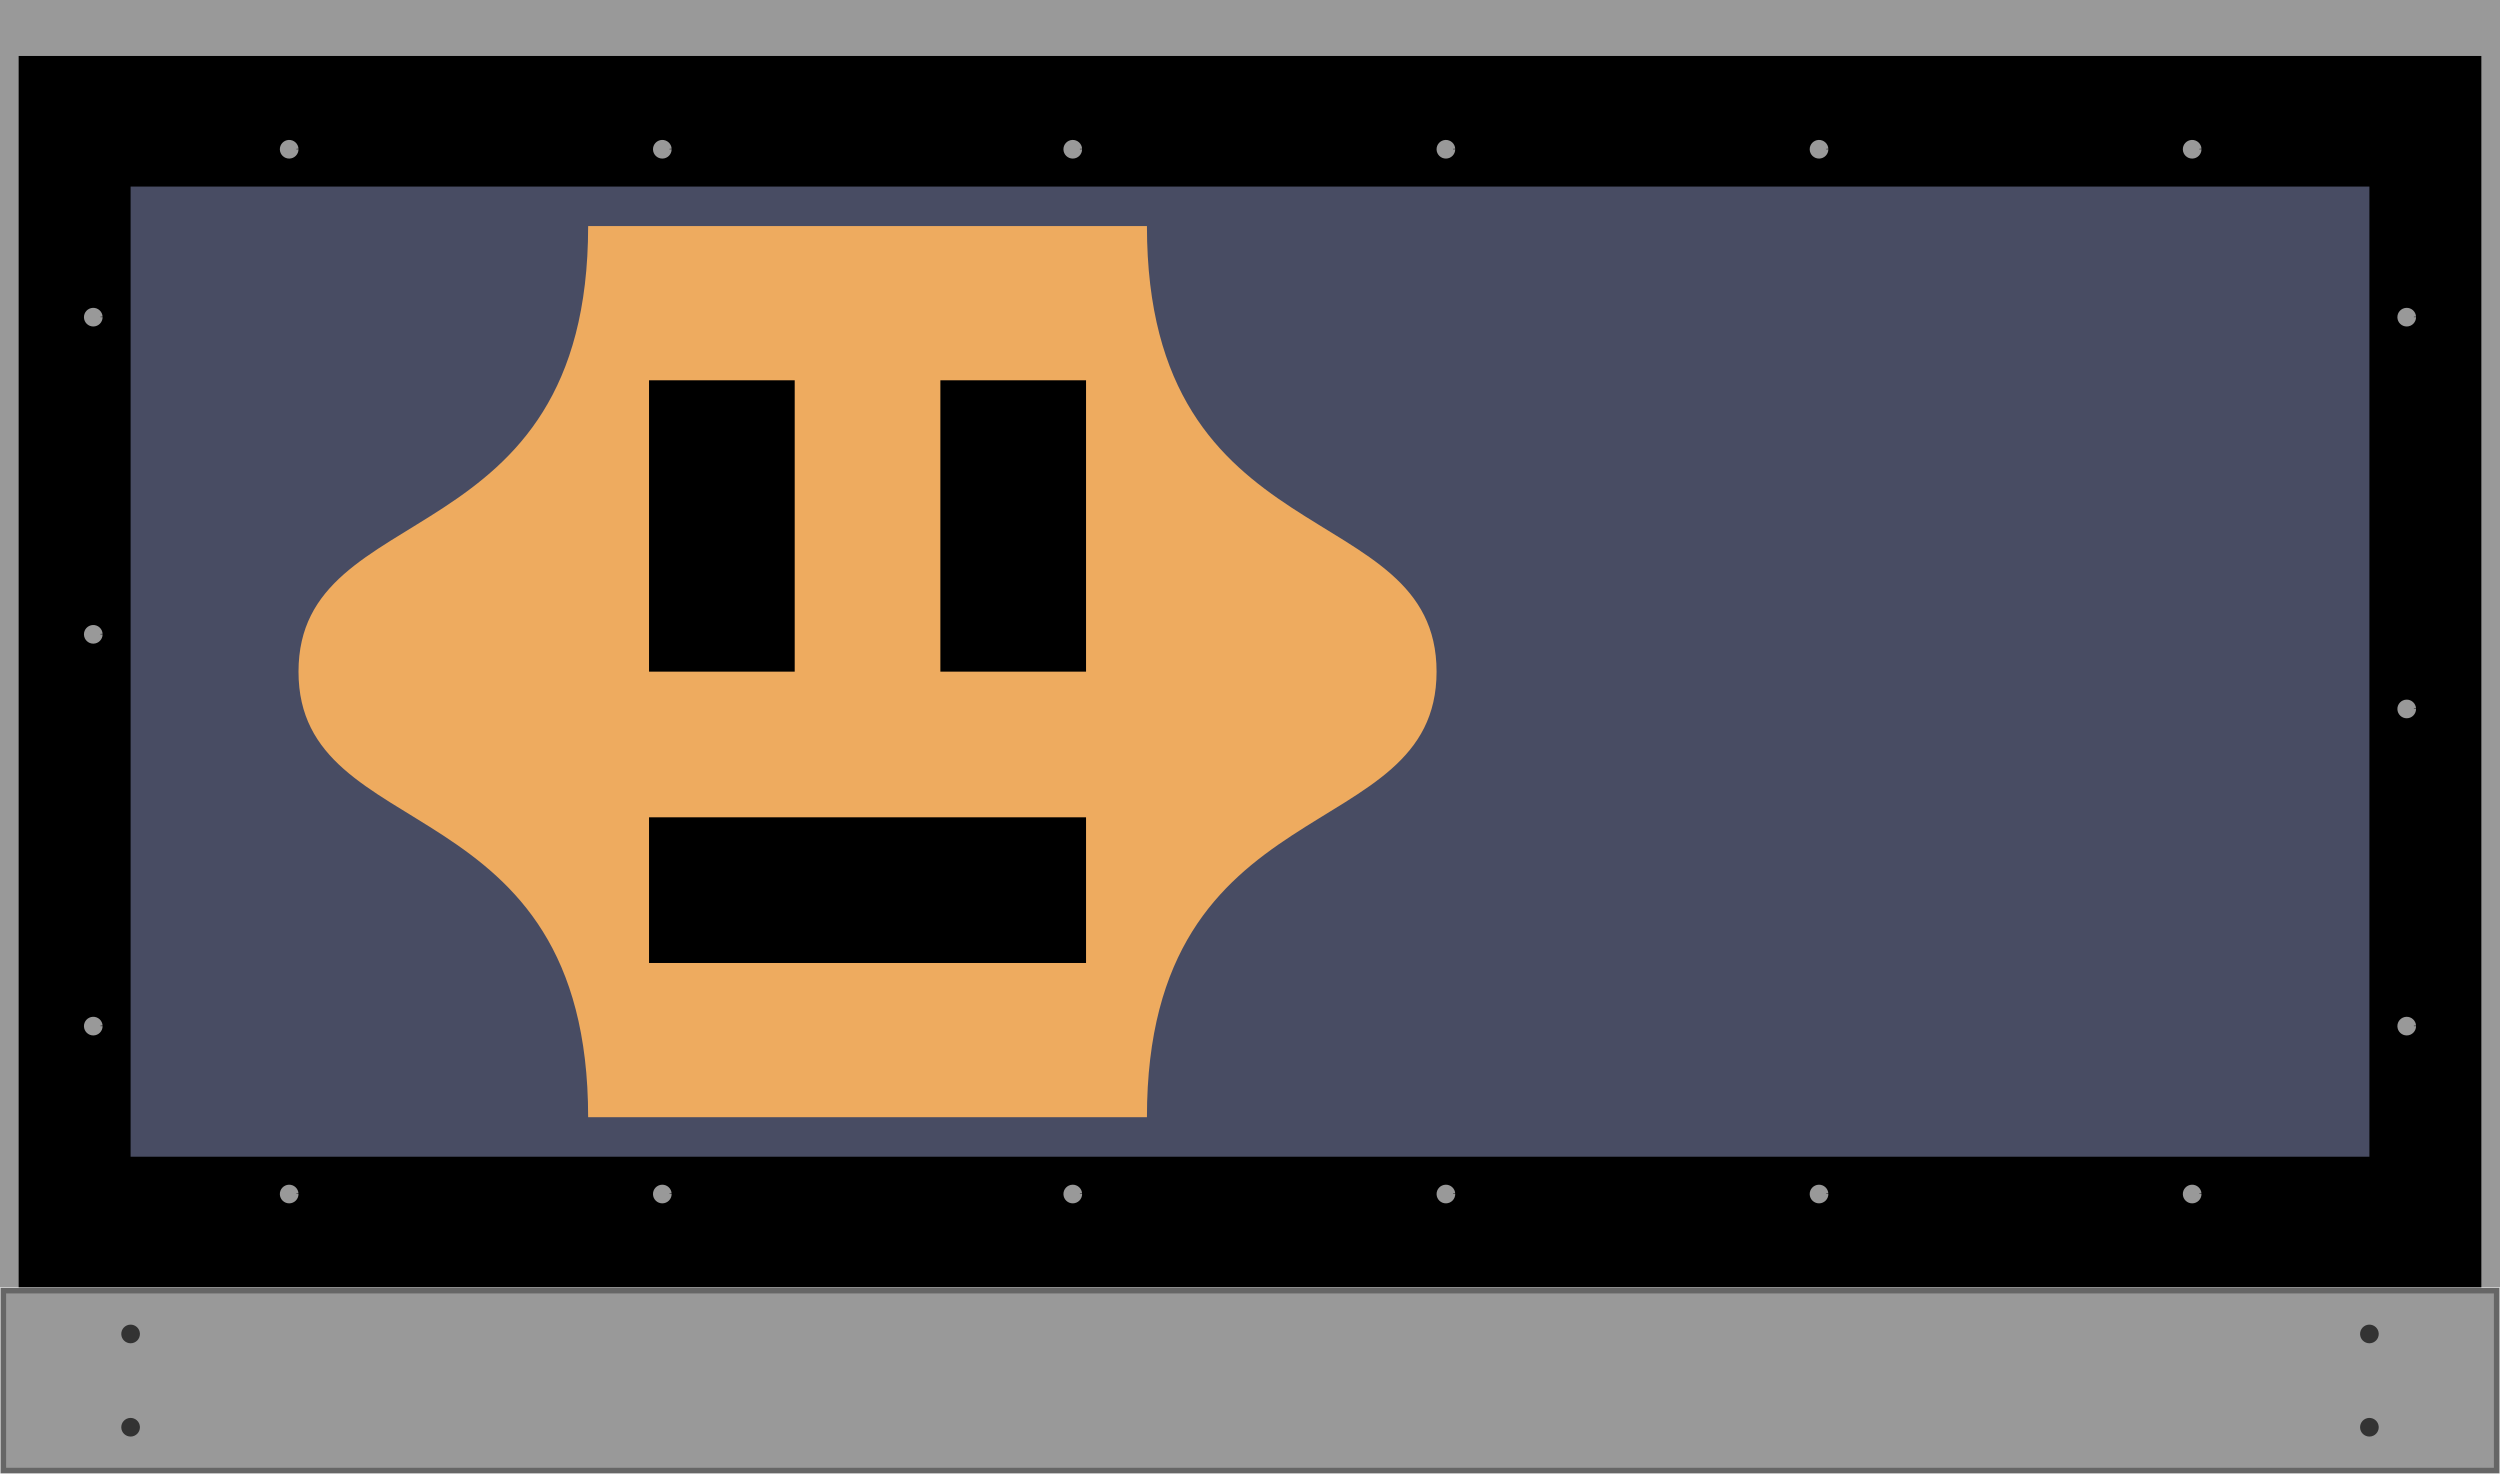
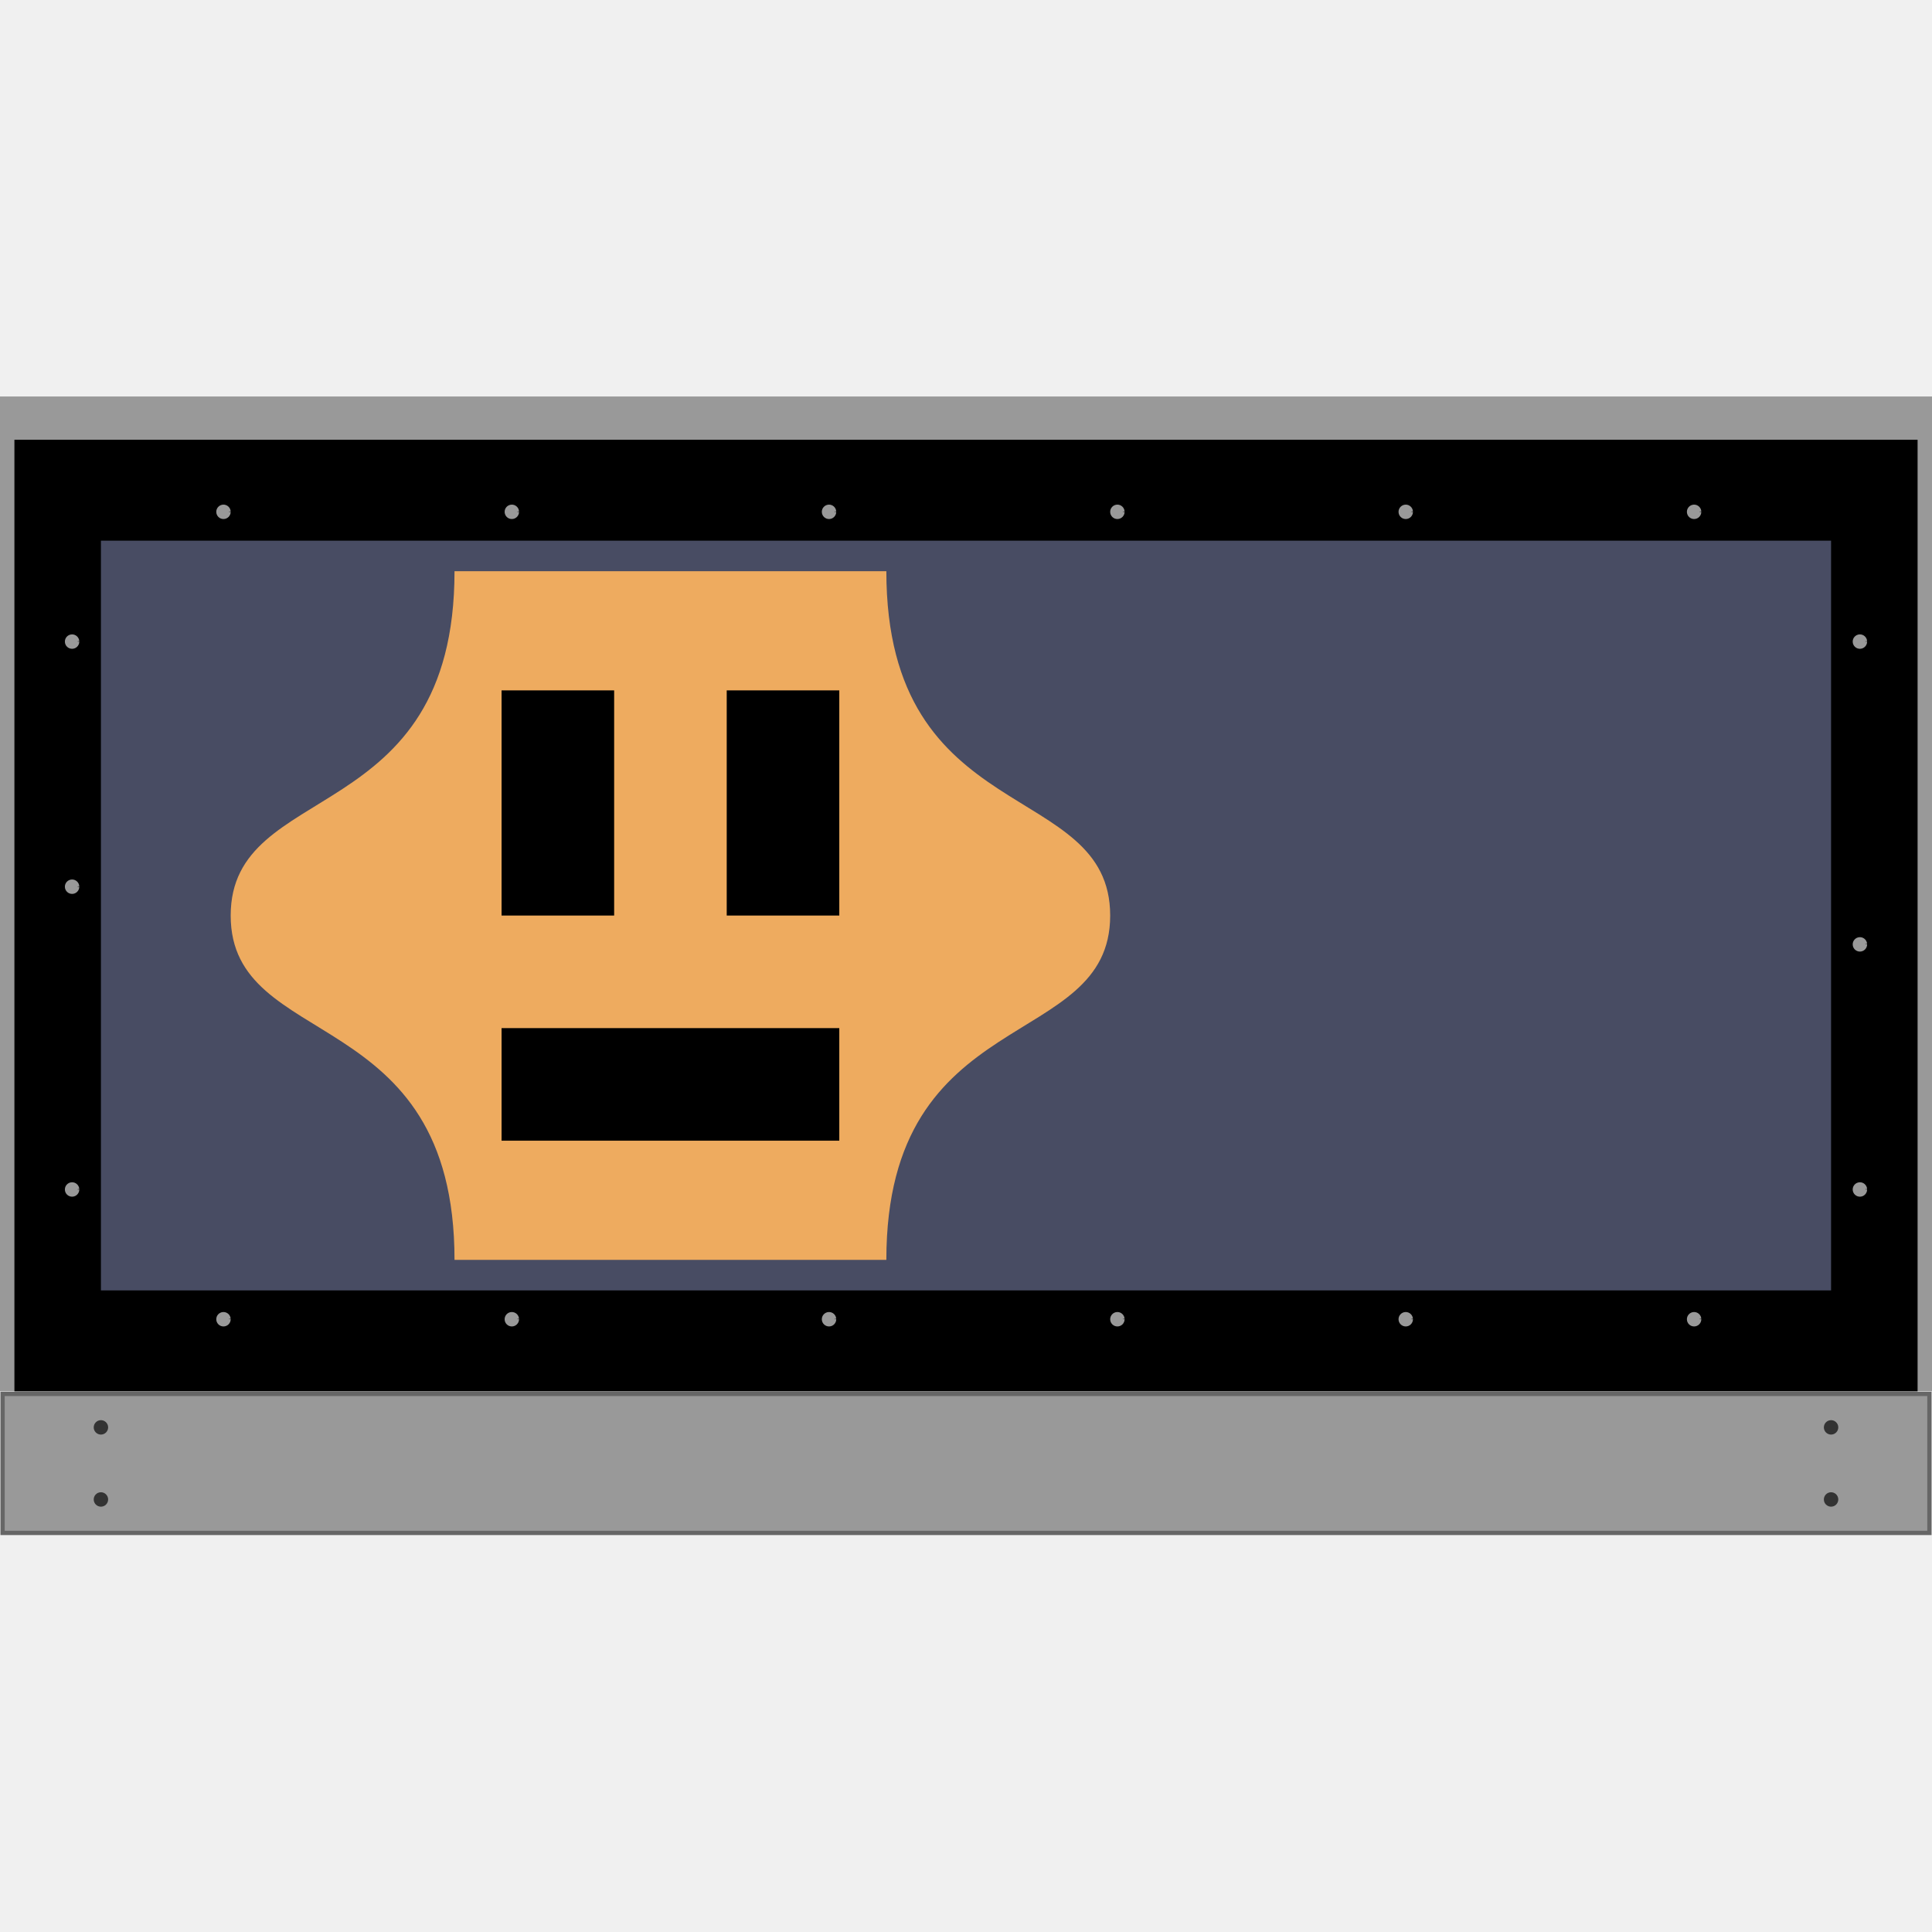
- <svg xmlns="http://www.w3.org/2000/svg" version="1.1" viewBox="0 0 1340 790" id="svg25">
-   <defs id="defs25" />
-   <rect width="1340" height="690" fill="#999999" id="rect1" x="0" y="0" style="stroke-width:1.207" />
-   <rect x="10" y="30" width="1320" height="660" id="rect2" style="stroke-width:1.211" />
-   <path d="M 1178.846,640 A 3.846,3.846 0 0 1 1175.052,643.846 3.846,3.846 0 0 1 1171.155,640.104 3.846,3.846 0 0 1 1174.844,636.157 3.846,3.846 0 0 1 1178.841,639.792" id="path16-1-8" style="fill:#999999;stroke:#999999;stroke-width:2.308" />
-   <path d="M 1178.846,80 A 3.846,3.846 0 0 1 1175.052,83.846 3.846,3.846 0 0 1 1171.155,80.104 3.846,3.846 0 0 1 1174.844,76.157 3.846,3.846 0 0 1 1178.841,79.792" id="path16-1" style="fill:#999999;stroke:#999999;stroke-width:2.308" />
-   <path d="M 978.846,80 A 3.846,3.846 0 0 1 975.052,83.846 3.846,3.846 0 0 1 971.155,80.104 3.846,3.846 0 0 1 974.844,76.157 3.846,3.846 0 0 1 978.841,79.792" id="path17-6" style="fill:#999999;stroke:#999999;stroke-width:2.308" />
-   <path d="M 978.846,640 A 3.846,3.846 0 0 1 975.052,643.846 3.846,3.846 0 0 1 971.155,640.104 3.846,3.846 0 0 1 974.844,636.157 3.846,3.846 0 0 1 978.841,639.792" id="path21-8" style="fill:#999999;stroke:#999999;stroke-width:2.308" />
-   <rect x="70" y="100" width="1200" height="520" fill="#484c63" id="rect3" style="stroke-width:1.826" />
-   <path d="M 53.846,340 A 3.846,3.846 0 0 1 50.052,343.846 3.846,3.846 0 0 1 46.155,340.104 3.846,3.846 0 0 1 49.843,336.157 3.846,3.846 0 0 1 53.84,339.792" stroke-width="2.308" id="path5" style="fill:#999999;stroke:#999999" />
-   <path d="M 53.846,550 A 3.846,3.846 0 0 1 50.052,553.846 3.846,3.846 0 0 1 46.155,550.104 3.846,3.846 0 0 1 49.843,546.157 3.846,3.846 0 0 1 53.84,549.792" stroke-width="2.308" id="path6" style="fill:#999999;stroke:#999999" />
-   <path d="M 53.846,170 A 3.846,3.846 0 0 1 50.052,173.846 3.846,3.846 0 0 1 46.155,170.104 3.846,3.846 0 0 1 49.843,166.157 3.846,3.846 0 0 1 53.84,169.792" stroke-width="2.308" id="path7" style="fill:#999999;stroke:#999999" />
-   <path d="M 1293.846,380 A 3.846,3.846 0 0 1 1290.052,383.846 3.846,3.846 0 0 1 1286.156,380.104 3.846,3.846 0 0 1 1289.844,376.157 3.846,3.846 0 0 1 1293.841,379.792" stroke-width="2.308" id="path8" style="fill:#999999;stroke:#999999" />
-   <path d="M 1293.846,550 A 3.846,3.846 0 0 1 1290.052,553.846 3.846,3.846 0 0 1 1286.156,550.104 3.846,3.846 0 0 1 1289.844,546.157 3.846,3.846 0 0 1 1293.841,549.792" stroke-width="2.308" id="path9" style="fill:#999999;stroke:#999999" />
-   <path d="M 1293.846,170 A 3.846,3.846 0 0 1 1290.052,173.846 3.846,3.846 0 0 1 1286.155,170.104 3.846,3.846 0 0 1 1289.844,166.157 3.846,3.846 0 0 1 1293.841,169.792" stroke-width="2.308" id="path10" style="fill:#999999;stroke:#999999" />
-   <path d="M 358.85,80 A 3.846,3.846 0 0 1 355.056,83.846 3.846,3.846 0 0 1 351.159,80.104 3.846,3.846 0 0 1 354.848,76.157 3.846,3.846 0 0 1 358.844,79.792" id="path14" style="fill:#999999;stroke:#999999;stroke-width:2.308" />
-   <path d="M 158.846,80 A 3.846,3.846 0 0 1 155.052,83.846 3.846,3.846 0 0 1 151.155,80.104 3.846,3.846 0 0 1 154.844,76.157 3.846,3.846 0 0 1 158.841,79.792" id="path15" style="fill:#999999;stroke:#999999;stroke-width:2.308" />
-   <path d="M 778.846,80 A 3.846,3.846 0 0 1 775.052,83.846 3.846,3.846 0 0 1 771.155,80.104 3.846,3.846 0 0 1 774.844,76.157 3.846,3.846 0 0 1 778.841,79.792" id="path16" style="fill:#999999;stroke:#999999;stroke-width:2.308" />
-   <path d="M 578.846,80 A 3.846,3.846 0 0 1 575.052,83.846 3.846,3.846 0 0 1 571.155,80.104 3.846,3.846 0 0 1 574.844,76.157 3.846,3.846 0 0 1 578.841,79.792" id="path17" style="fill:#999999;stroke:#999999;stroke-width:2.308" />
-   <path d="M 358.846,640 A 3.846,3.846 0 0 1 355.052,643.846 3.846,3.846 0 0 1 351.155,640.104 3.846,3.846 0 0 1 354.844,636.157 3.846,3.846 0 0 1 358.841,639.792" id="path18" style="fill:#999999;stroke:#999999;stroke-width:2.308" />
-   <path d="M 158.846,640 A 3.846,3.846 0 0 1 155.052,643.846 3.846,3.846 0 0 1 151.155,640.104 3.846,3.846 0 0 1 154.844,636.157 3.846,3.846 0 0 1 158.841,639.792" id="path19" style="fill:#999999;stroke:#999999;stroke-width:2.308" />
-   <path d="M 778.85,640 A 3.846,3.846 0 0 1 775.056,643.846 3.846,3.846 0 0 1 771.159,640.104 3.846,3.846 0 0 1 774.847,636.157 3.846,3.846 0 0 1 778.844,639.792" id="path20" style="fill:#999999;stroke:#999999;stroke-width:2.308" />
-   <path d="M 578.85,640 A 3.846,3.846 0 0 1 575.056,643.846 3.846,3.846 0 0 1 571.159,640.104 3.846,3.846 0 0 1 574.847,636.157 3.846,3.846 0 0 1 578.844,639.792" id="path21" style="fill:#999999;stroke:#999999;stroke-width:2.308" />
-   <rect x="1.788" y="691.792" width="1336.424" height="96.423" fill="#999999" stroke="#666666" stroke-width="2.972" id="rect22" />
-   <path d="M 75,715 A 5,5 0 0 1 70.068,720 5,5 0 0 1 65.002,715.135 5,5 0 0 1 69.797,710.004 5,5 0 0 1 74.993,714.729" id="path22" style="fill:#333333" />
-   <path d="M 75,765 A 5,5 0 0 1 70.068,770 5,5 0 0 1 65.002,765.135 5,5 0 0 1 69.797,760.004 5,5 0 0 1 74.993,764.729" id="path23" style="fill:#333333" />
-   <path d="M 1275,715 A 5,5 0 0 1 1270.068,720 5,5 0 0 1 1265.002,715.135 5,5 0 0 1 1269.797,710.004 5,5 0 0 1 1274.993,714.729" id="path24" style="fill:#333333" />
-   <path d="M 1275,765 A 5,5 0 0 1 1270.068,770 5,5 0 0 1 1265.002,765.135 5,5 0 0 1 1269.797,760.004 5,5 0 0 1 1274.993,764.729" id="path25" style="fill:#333333" />
-   <path d="M 315.245,121.179 C 315.245,300.299 160,265.09 160,360.018 160,454.971 315.245,419.713 315.245,598.833 H 614.755 C 614.755,419.713 770,454.971 770,360.006 770,265.066 614.755,300.287 614.755,121.167 Z" fill="#ffffff" id="path2" style="display:inline;fill:#eeab5f;fill-opacity:1;stroke-width:12.2" />
-   <path d="M 347.88,438.08 H 582.12 V 516.16 H 347.88 Z M 504.04,203.84 H 582.12 V 360 H 504.04 Z M 347.88,203.84 H 425.96 V 360 H 347.88 Z" id="path3" style="display:inline;stroke-width:12.2" />
+ <svg xmlns="http://www.w3.org/2000/svg" version="1.1" viewBox="0 0 1340 1340" id="svg25">
+   <g id="josm-square" transform="translate(0,275)">
+     <defs id="defs25" />
+     <rect width="1340" height="690" fill="#999999" id="rect1" x="0" y="0" style="stroke-width:1.207" />
+     <rect x="10" y="30" width="1320" height="660" id="rect2" style="stroke-width:1.211" />
+     <path d="M 1178.846,640 A 3.846,3.846 0 0 1 1175.052,643.846 3.846,3.846 0 0 1 1171.155,640.104 3.846,3.846 0 0 1 1174.844,636.157 3.846,3.846 0 0 1 1178.841,639.792" id="path16-1-8" style="fill:#999999;stroke:#999999;stroke-width:2.308" />
+     <path d="M 1178.846,80 A 3.846,3.846 0 0 1 1175.052,83.846 3.846,3.846 0 0 1 1171.155,80.104 3.846,3.846 0 0 1 1174.844,76.157 3.846,3.846 0 0 1 1178.841,79.792" id="path16-1" style="fill:#999999;stroke:#999999;stroke-width:2.308" />
+     <path d="M 978.846,80 A 3.846,3.846 0 0 1 975.052,83.846 3.846,3.846 0 0 1 971.155,80.104 3.846,3.846 0 0 1 974.844,76.157 3.846,3.846 0 0 1 978.841,79.792" id="path17-6" style="fill:#999999;stroke:#999999;stroke-width:2.308" />
+     <path d="M 978.846,640 A 3.846,3.846 0 0 1 975.052,643.846 3.846,3.846 0 0 1 971.155,640.104 3.846,3.846 0 0 1 974.844,636.157 3.846,3.846 0 0 1 978.841,639.792" id="path21-8" style="fill:#999999;stroke:#999999;stroke-width:2.308" />
+     <rect x="70" y="100" width="1200" height="520" fill="#484c63" id="rect3" style="stroke-width:1.826" />
+     <path d="M 53.846,340 A 3.846,3.846 0 0 1 50.052,343.846 3.846,3.846 0 0 1 46.155,340.104 3.846,3.846 0 0 1 49.843,336.157 3.846,3.846 0 0 1 53.84,339.792" stroke-width="2.308" id="path5" style="fill:#999999;stroke:#999999" />
+     <path d="M 53.846,550 A 3.846,3.846 0 0 1 50.052,553.846 3.846,3.846 0 0 1 46.155,550.104 3.846,3.846 0 0 1 49.843,546.157 3.846,3.846 0 0 1 53.84,549.792" stroke-width="2.308" id="path6" style="fill:#999999;stroke:#999999" />
+     <path d="M 53.846,170 A 3.846,3.846 0 0 1 50.052,173.846 3.846,3.846 0 0 1 46.155,170.104 3.846,3.846 0 0 1 49.843,166.157 3.846,3.846 0 0 1 53.84,169.792" stroke-width="2.308" id="path7" style="fill:#999999;stroke:#999999" />
+     <path d="M 1293.846,380 A 3.846,3.846 0 0 1 1290.052,383.846 3.846,3.846 0 0 1 1286.156,380.104 3.846,3.846 0 0 1 1289.844,376.157 3.846,3.846 0 0 1 1293.841,379.792" stroke-width="2.308" id="path8" style="fill:#999999;stroke:#999999" />
+     <path d="M 1293.846,550 A 3.846,3.846 0 0 1 1290.052,553.846 3.846,3.846 0 0 1 1286.156,550.104 3.846,3.846 0 0 1 1289.844,546.157 3.846,3.846 0 0 1 1293.841,549.792" stroke-width="2.308" id="path9" style="fill:#999999;stroke:#999999" />
+     <path d="M 1293.846,170 A 3.846,3.846 0 0 1 1290.052,173.846 3.846,3.846 0 0 1 1286.155,170.104 3.846,3.846 0 0 1 1289.844,166.157 3.846,3.846 0 0 1 1293.841,169.792" stroke-width="2.308" id="path10" style="fill:#999999;stroke:#999999" />
+     <path d="M 358.85,80 A 3.846,3.846 0 0 1 355.056,83.846 3.846,3.846 0 0 1 351.159,80.104 3.846,3.846 0 0 1 354.848,76.157 3.846,3.846 0 0 1 358.844,79.792" id="path14" style="fill:#999999;stroke:#999999;stroke-width:2.308" />
+     <path d="M 158.846,80 A 3.846,3.846 0 0 1 155.052,83.846 3.846,3.846 0 0 1 151.155,80.104 3.846,3.846 0 0 1 154.844,76.157 3.846,3.846 0 0 1 158.841,79.792" id="path15" style="fill:#999999;stroke:#999999;stroke-width:2.308" />
+     <path d="M 778.846,80 A 3.846,3.846 0 0 1 775.052,83.846 3.846,3.846 0 0 1 771.155,80.104 3.846,3.846 0 0 1 774.844,76.157 3.846,3.846 0 0 1 778.841,79.792" id="path16" style="fill:#999999;stroke:#999999;stroke-width:2.308" />
+     <path d="M 578.846,80 A 3.846,3.846 0 0 1 575.052,83.846 3.846,3.846 0 0 1 571.155,80.104 3.846,3.846 0 0 1 574.844,76.157 3.846,3.846 0 0 1 578.841,79.792" id="path17" style="fill:#999999;stroke:#999999;stroke-width:2.308" />
+     <path d="M 358.846,640 A 3.846,3.846 0 0 1 355.052,643.846 3.846,3.846 0 0 1 351.155,640.104 3.846,3.846 0 0 1 354.844,636.157 3.846,3.846 0 0 1 358.841,639.792" id="path18" style="fill:#999999;stroke:#999999;stroke-width:2.308" />
+     <path d="M 158.846,640 A 3.846,3.846 0 0 1 155.052,643.846 3.846,3.846 0 0 1 151.155,640.104 3.846,3.846 0 0 1 154.844,636.157 3.846,3.846 0 0 1 158.841,639.792" id="path19" style="fill:#999999;stroke:#999999;stroke-width:2.308" />
+     <path d="M 778.85,640 A 3.846,3.846 0 0 1 775.056,643.846 3.846,3.846 0 0 1 771.159,640.104 3.846,3.846 0 0 1 774.847,636.157 3.846,3.846 0 0 1 778.844,639.792" id="path20" style="fill:#999999;stroke:#999999;stroke-width:2.308" />
+     <path d="M 578.85,640 A 3.846,3.846 0 0 1 575.056,643.846 3.846,3.846 0 0 1 571.159,640.104 3.846,3.846 0 0 1 574.847,636.157 3.846,3.846 0 0 1 578.844,639.792" id="path21" style="fill:#999999;stroke:#999999;stroke-width:2.308" />
+     <rect x="1.788" y="691.792" width="1336.424" height="96.423" fill="#999999" stroke="#666666" stroke-width="2.972" id="rect22" />
+     <path d="M 75,715 A 5,5 0 0 1 70.068,720 5,5 0 0 1 65.002,715.135 5,5 0 0 1 69.797,710.004 5,5 0 0 1 74.993,714.729" id="path22" style="fill:#333333" />
+     <path d="M 75,765 A 5,5 0 0 1 70.068,770 5,5 0 0 1 65.002,765.135 5,5 0 0 1 69.797,760.004 5,5 0 0 1 74.993,764.729" id="path23" style="fill:#333333" />
+     <path d="M 1275,715 A 5,5 0 0 1 1270.068,720 5,5 0 0 1 1265.002,715.135 5,5 0 0 1 1269.797,710.004 5,5 0 0 1 1274.993,714.729" id="path24" style="fill:#333333" />
+     <path d="M 1275,765 A 5,5 0 0 1 1270.068,770 5,5 0 0 1 1265.002,765.135 5,5 0 0 1 1269.797,760.004 5,5 0 0 1 1274.993,764.729" id="path25" style="fill:#333333" />
+     <path d="M 315.245,121.179 C 315.245,300.299 160,265.09 160,360.018 160,454.971 315.245,419.713 315.245,598.833 H 614.755 C 614.755,419.713 770,454.971 770,360.006 770,265.066 614.755,300.287 614.755,121.167 Z" fill="#ffffff" id="path2" style="display:inline;fill:#eeab5f;fill-opacity:1;stroke-width:12.2" />
+     <path d="M 347.88,438.08 H 582.12 V 516.16 H 347.88 Z M 504.04,203.84 H 582.12 V 360 H 504.04 Z M 347.88,203.84 H 425.96 V 360 H 347.88 Z" id="path3" style="display:inline;stroke-width:12.2" />
+   </g>
</svg>
